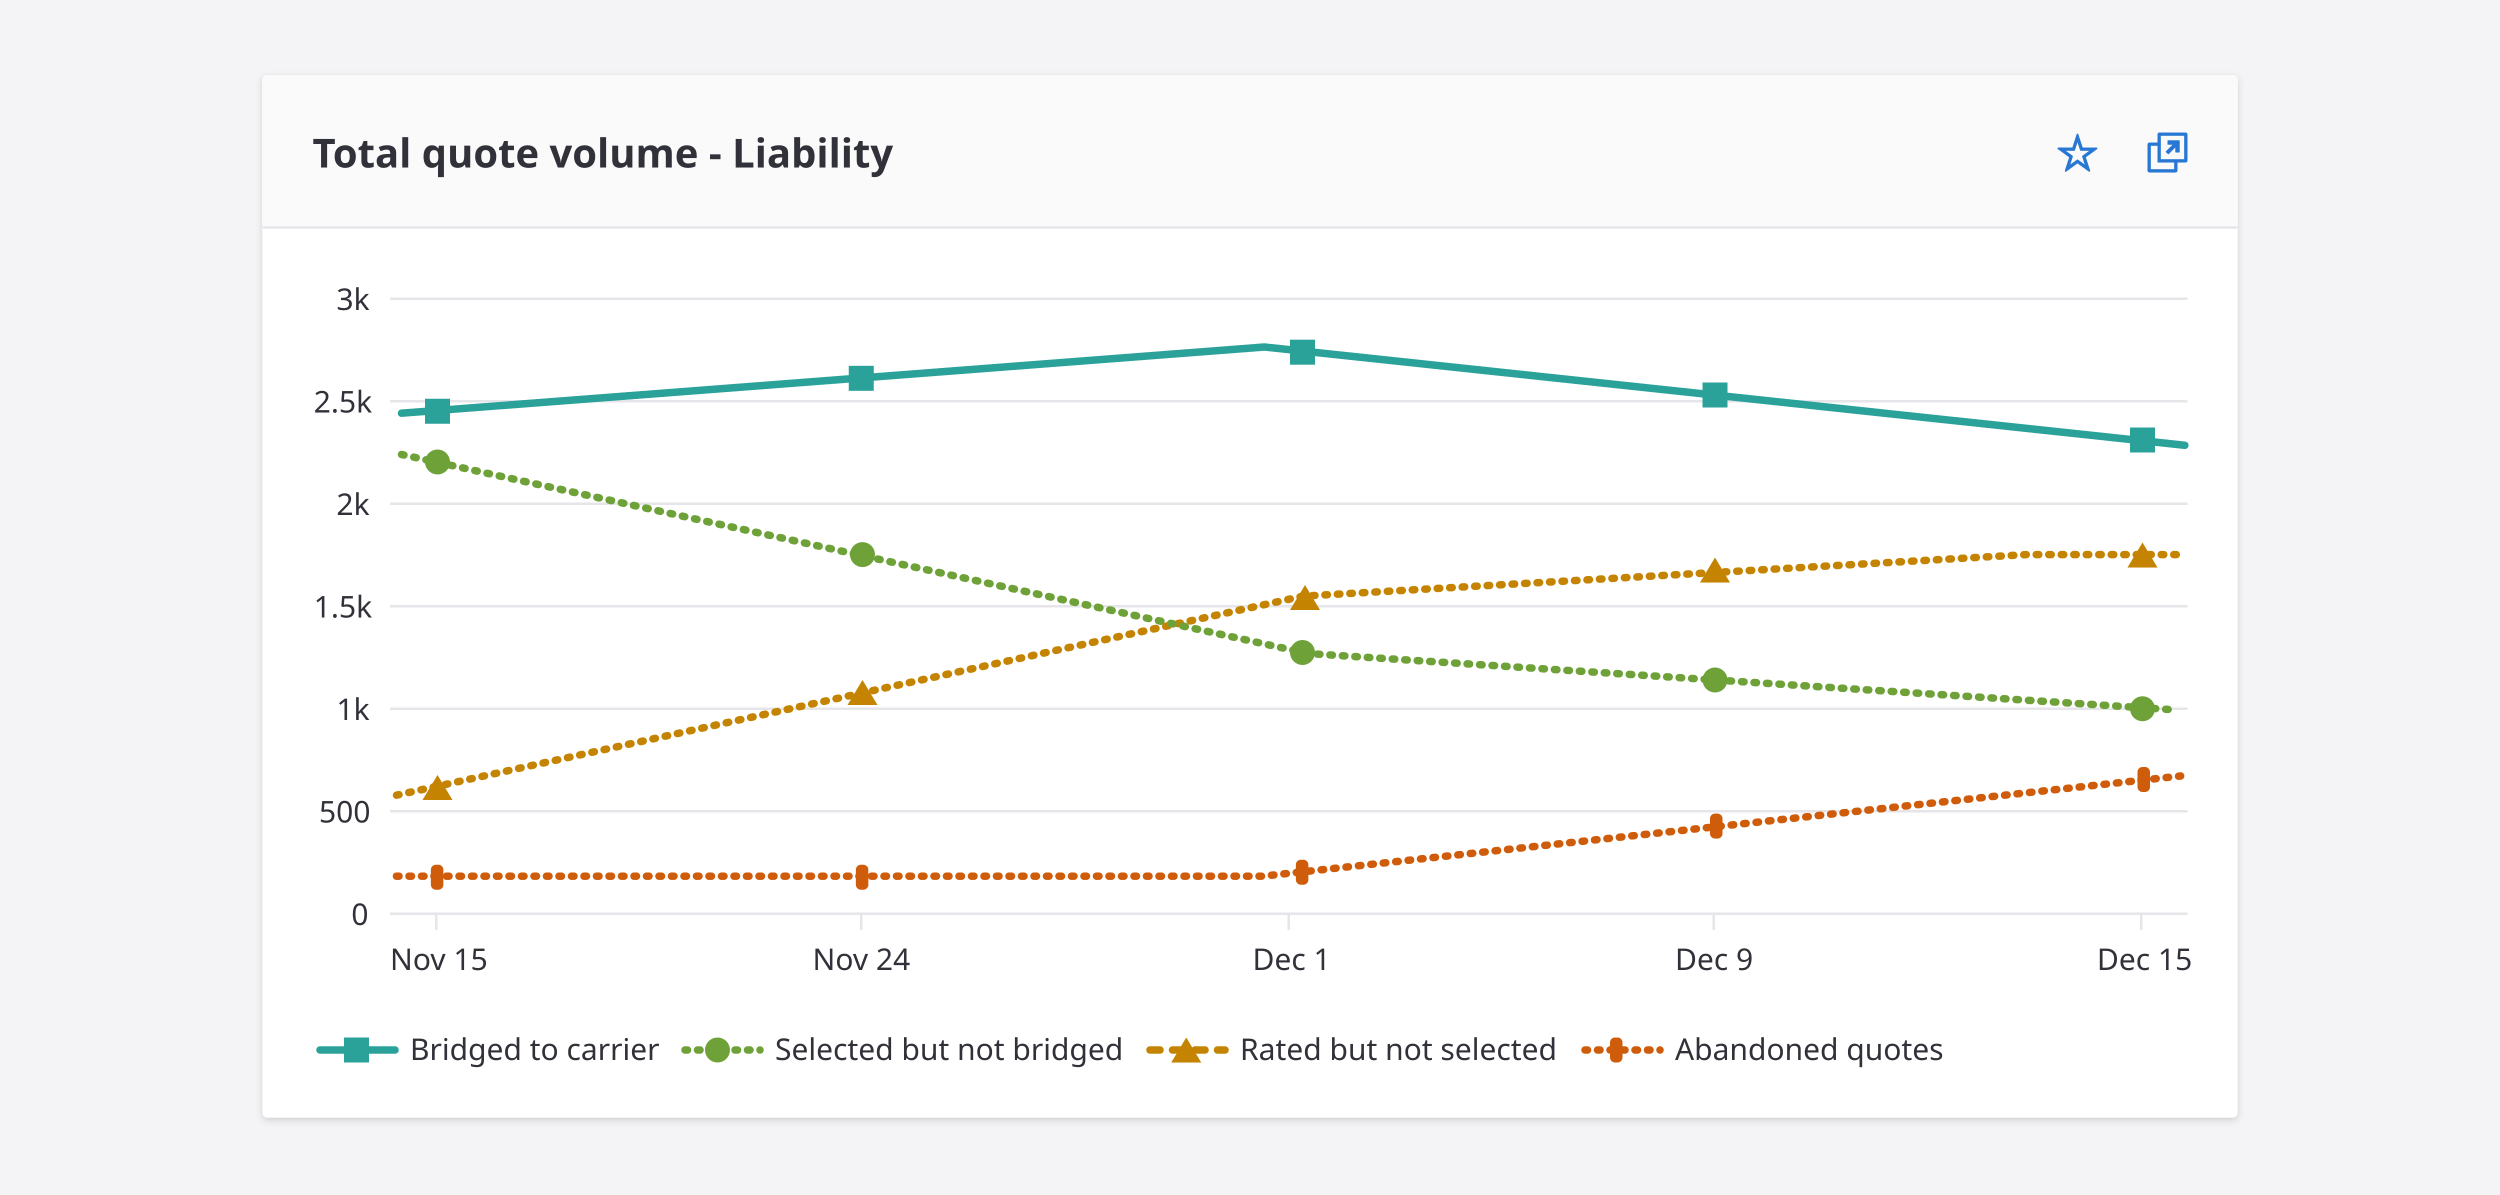
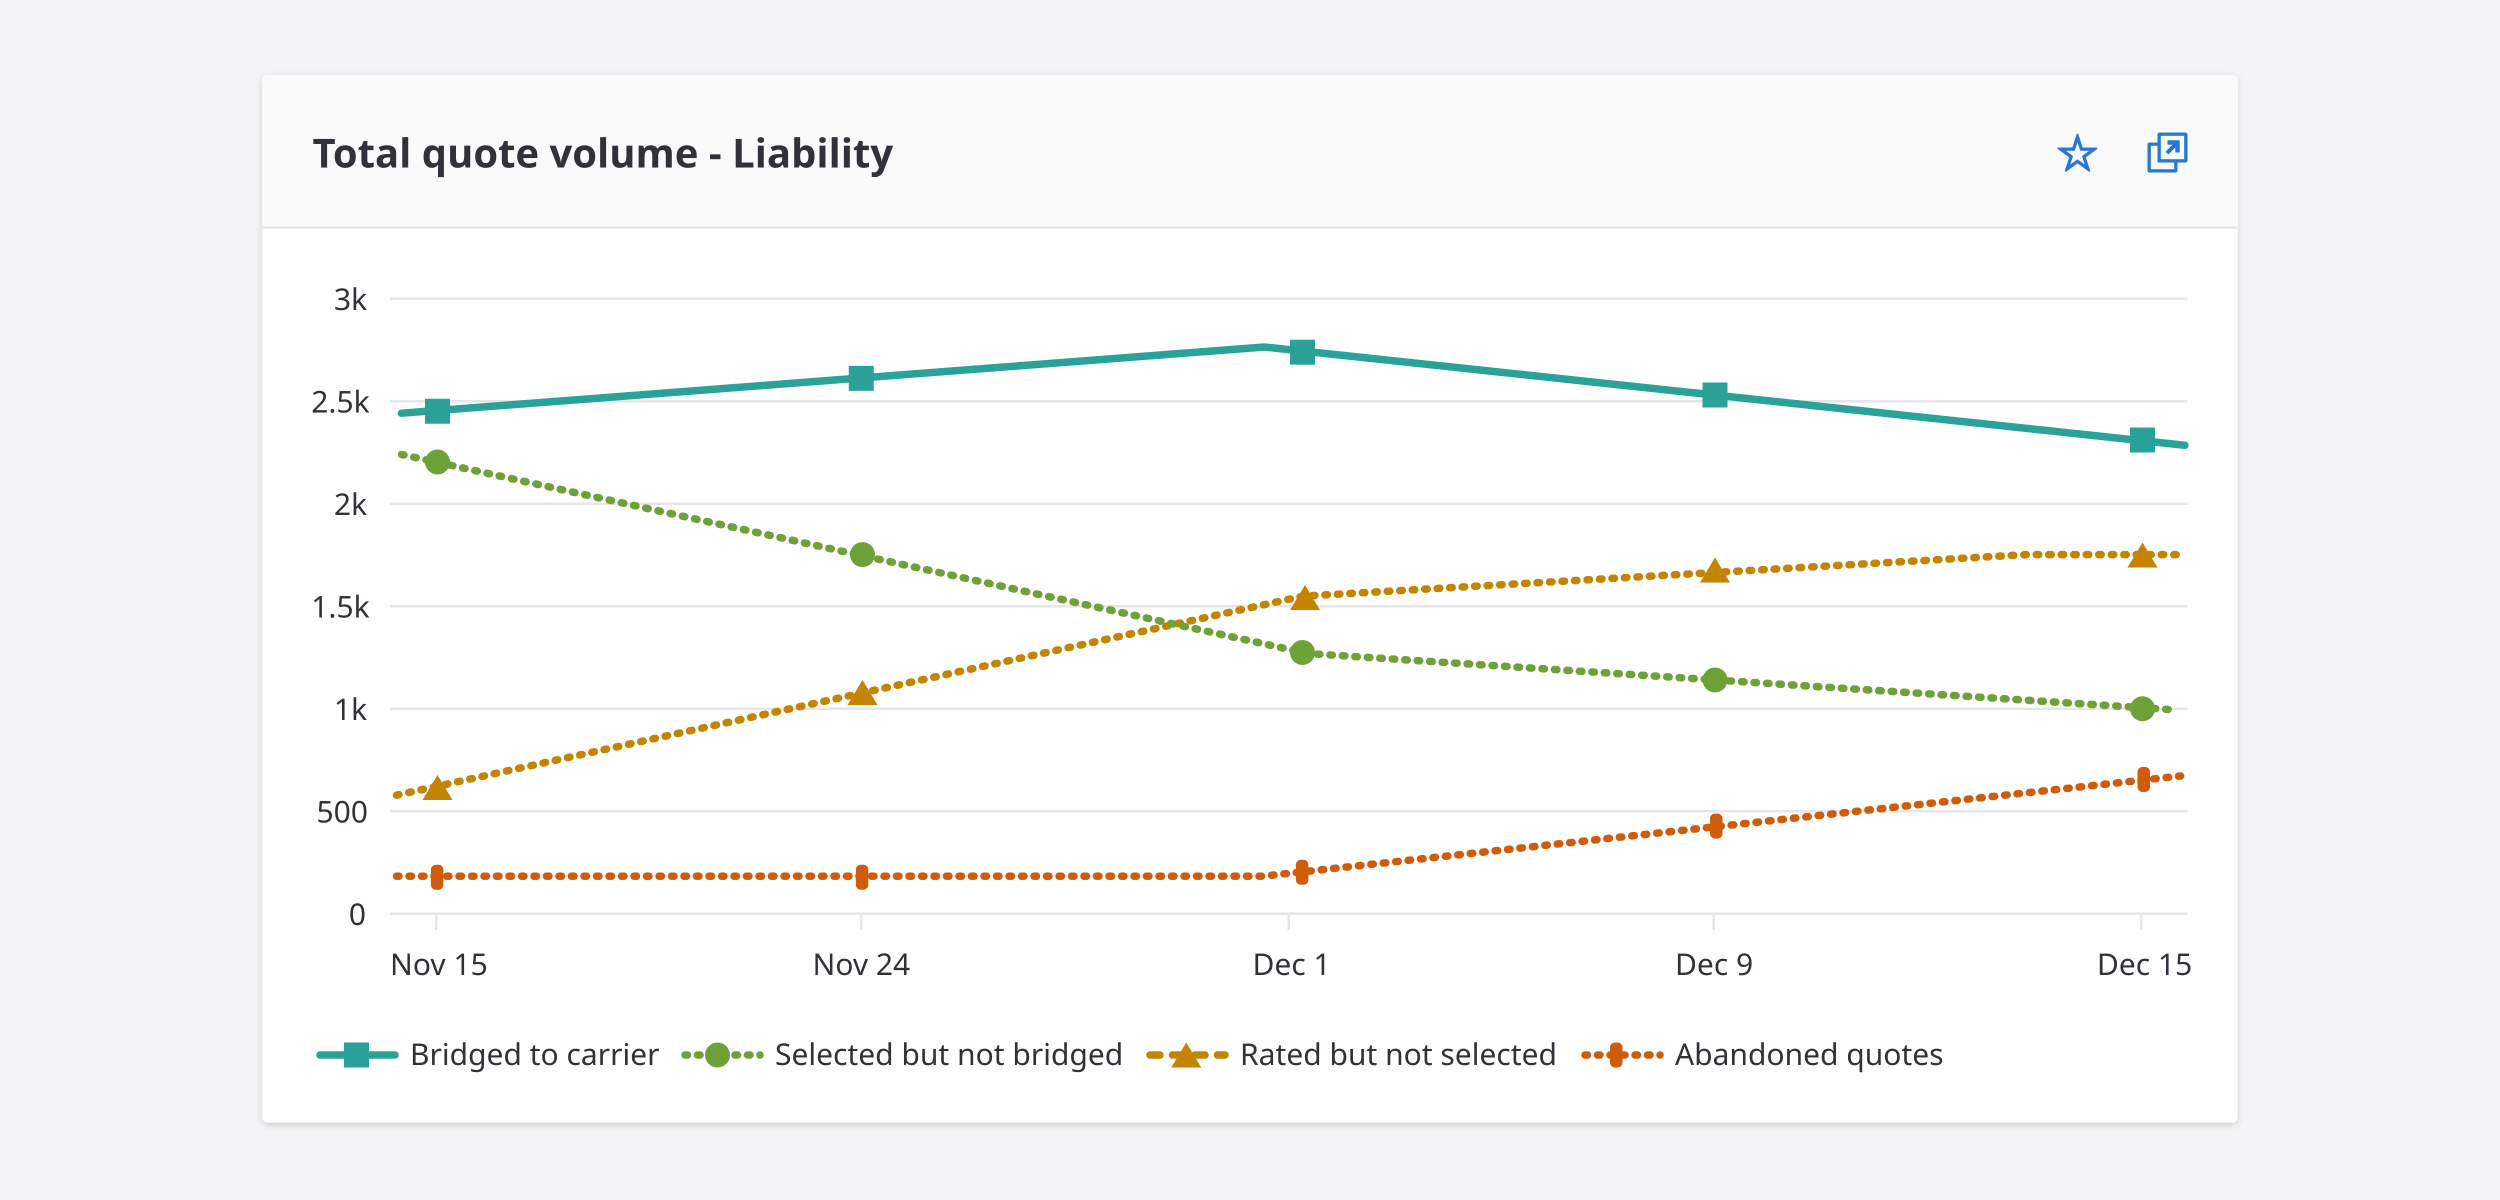
- <svg xmlns="http://www.w3.org/2000/svg" width="1000" height="478" viewBox="0 0 1000 478">
+ <svg xmlns="http://www.w3.org/2000/svg" width="1000" height="480" viewBox="0 0 1000 480">
  <defs>
-     <filter id="Card" x="100.5" y="26.5" width="799" height="426" filterUnits="userSpaceOnUse">
+     <filter id="Card" x="100.5" y="26.5" width="799" height="428" filterUnits="userSpaceOnUse">
      <feOffset dy="1" input="SourceAlpha" />
      <feGaussianBlur stdDeviation="1.5" result="blur" />
      <feFlood flood-opacity="0.161" />
      <feComposite operator="in" in2="blur" />
      <feComposite in="SourceGraphic" />
    </filter>
    <clipPath id="clip-line_chart_-_color">
-       <rect width="1000" height="478" />
+       <rect width="1000" height="480" />
    </clipPath>
  </defs>
  <g id="line_chart_-_color" data-name="line chart - color" clip-path="url(#clip-line_chart_-_color)">
-     <rect width="1000" height="478" fill="#f4f4f6" />
+     <rect width="1000" height="480" fill="#f4f4f6" />
    <g id="Card-2" data-name="Card" transform="translate(105 30)">
      <g transform="matrix(1, 0, 0, 1, -105, -30)" filter="url(#Card)">
-         <rect id="Card-3" data-name="Card" width="790" height="417" rx="2" transform="translate(105 30)" fill="#fff" />
+         <rect id="Card-3" data-name="Card" width="790" height="419" rx="2" transform="translate(105 30)" fill="#fff" />
      </g>
      <rect id="Card-4" data-name="Card" width="790" height="61" rx="2" fill="#fafafa" />
      <text id="Total_quote_volume_-_Liability" data-name="Total quote volume - Liability" transform="translate(20 37)" fill="#31313a" font-size="16" font-family="SegoeUI-Semibold, Segoe UI" font-weight="600">
        <tspan x="0" y="0">Total quote volume - Liability</tspan>
      </text>
      <line id="Line_27" data-name="Line 27" x2="790" transform="translate(0 61)" fill="none" stroke="#e6e6ea" stroke-width="1" />
      <g id="External" transform="translate(754 23)">
        <g id="Group_270302" data-name="Group 270302" transform="translate(0 0)">
          <g id="Group_270301" data-name="Group 270301">
            <path id="Path_101932" data-name="Path 101932" d="M8.169,8.655a.212.212,0,0,0,.3,0l2.642-2.639V7.8a.192.192,0,0,0,.2.2h1.376a.2.2,0,0,0,.2-.2V3.312a.2.2,0,0,0-.2-.2l-4.477,0a.21.21,0,0,0-.21.21V4.689a.2.2,0,0,0,.2.2H9.985L7.342,7.528a.214.214,0,0,0,0,.3Z" fill="#2777d3" />
            <path id="Path_101933" data-name="Path 101933" d="M15.24,0H4.76A.762.762,0,0,0,4,.76V4H.76A.762.762,0,0,0,0,4.76V15.24A.762.762,0,0,0,.76,16H11.24a.762.762,0,0,0,.76-.76V12h3.24a.762.762,0,0,0,.76-.76V.76A.762.762,0,0,0,15.24,0ZM10.667,14.667H1.333V5.333H4V12h6.667Zm4-4H5.333V1.333h9.334Z" fill="#2777d3" />
          </g>
          <rect id="Rectangle_11495" data-name="Rectangle 11495" width="16" height="16" transform="translate(0.001 0)" fill="none" />
        </g>
      </g>
      <g id="Favorite-empty" transform="translate(718 23)">
        <g id="Group_270307" data-name="Group 270307">
          <path id="Path_101936" data-name="Path 101936" d="M8.8,6.412l.225.691a.332.332,0,0,0,.317.23h3.313L10.561,8.854l-.587.427a.334.334,0,0,0-.122.372l.225.691.8,2.46-2.092-1.52L8.2,10.857a.333.333,0,0,0-.392,0l-.588.427L5.124,12.8l.8-2.46.225-.691a.334.334,0,0,0-.122-.372l-.587-.427L3.346,7.333H6.659a.332.332,0,0,0,.317-.23L7.2,6.412,8,3.952ZM8,.453A.359.359,0,0,0,7.653.7L5.933,6H.366a.365.365,0,0,0-.215.66l4.5,3.272-1.72,5.3a.364.364,0,0,0,.561.408L8,12.363l4.5,3.272a.364.364,0,0,0,.561-.408l-1.72-5.3,4.5-3.272A.365.365,0,0,0,15.634,6H10.067L8.347.7A.359.359,0,0,0,8,.453Z" transform="translate(0)" fill="#2777d3" />
          <rect id="Rectangle_11503" data-name="Rectangle 11503" width="16" height="16" transform="translate(0)" fill="none" />
        </g>
      </g>
      <g id="Group_270725" data-name="Group 270725" transform="translate(411 3)">
-         <rect id="Rectangle_11765" data-name="Rectangle 11765" width="10" height="10" transform="translate(-378.402 382)" fill="#2aa29a" />
-         <text id="Selected_but_not_bridged" data-name="Selected but not bridged" transform="translate(-206 391)" fill="#31313a" font-size="12" font-family="SegoeUI, Segoe UI">
+         <rect id="Rectangle_11765" data-name="Rectangle 11765" width="10" height="10" transform="translate(-378.402 384)" fill="#2aa29a" />
+         <text id="Selected_but_not_bridged" data-name="Selected but not bridged" transform="translate(-206 393)" fill="#31313a" font-size="12" font-family="SegoeUI, Segoe UI">
          <tspan x="0" y="0">Selected but not bridged</tspan>
        </text>
-         <text id="Rated_but_not_selected" data-name="Rated but not selected" transform="translate(-20 391)" fill="#31313a" font-size="12" font-family="SegoeUI, Segoe UI">
+         <text id="Rated_but_not_selected" data-name="Rated but not selected" transform="translate(-20 393)" fill="#31313a" font-size="12" font-family="SegoeUI, Segoe UI">
          <tspan x="0" y="0">Rated but not selected</tspan>
        </text>
-         <text id="Bridged_to_carrier" data-name="Bridged to carrier" transform="translate(-352 391)" fill="#31313a" font-size="12" font-family="SegoeUI, Segoe UI">
+         <text id="Bridged_to_carrier" data-name="Bridged to carrier" transform="translate(-352 393)" fill="#31313a" font-size="12" font-family="SegoeUI, Segoe UI">
          <tspan x="0" y="0">Bridged to carrier</tspan>
        </text>
-         <circle id="Ellipse_2102" data-name="Ellipse 2102" cx="5" cy="5" r="5" transform="translate(-234 382)" fill="#6ea239" />
-         <path id="Polygon_1" data-name="Polygon 1" d="M6,0l6,10H0Z" transform="translate(-47.499 382)" fill="#c48402" />
-         <line id="Line_2622" data-name="Line 2622" x2="30" transform="translate(-241.999 387)" fill="none" stroke="#6ea239" stroke-linecap="round" stroke-width="3" stroke-dasharray="1 4" />
-         <line id="Line_2623" data-name="Line 2623" x2="30" transform="translate(-56 387)" fill="none" stroke="#c48402" stroke-linecap="round" stroke-width="3" stroke-dasharray="4 5" />
-         <line id="Line_2624" data-name="Line 2624" x2="30" transform="translate(-388 387)" fill="none" stroke="#2aa29a" stroke-linecap="round" stroke-width="3" />
-         <text id="Abandoned_quotes" data-name="Abandoned quotes" transform="translate(154 391)" fill="#31313a" font-size="12" font-family="SegoeUI, Segoe UI">
+         <circle id="Ellipse_2102" data-name="Ellipse 2102" cx="5" cy="5" r="5" transform="translate(-234 384)" fill="#6ea239" />
+         <path id="Polygon_1" data-name="Polygon 1" d="M6,0l6,10H0Z" transform="translate(-47.499 384)" fill="#c48402" />
+         <line id="Line_2622" data-name="Line 2622" x2="30" transform="translate(-241.999 389)" fill="none" stroke="#6ea239" stroke-linecap="round" stroke-width="3" stroke-dasharray="1 4" />
+         <line id="Line_2623" data-name="Line 2623" x2="30" transform="translate(-56 389)" fill="none" stroke="#c48402" stroke-linecap="round" stroke-width="3" stroke-dasharray="4 5" />
+         <line id="Line_2624" data-name="Line 2624" x2="30" transform="translate(-388 389)" fill="none" stroke="#2aa29a" stroke-linecap="round" stroke-width="3" />
+         <text id="Abandoned_quotes" data-name="Abandoned quotes" transform="translate(154 393)" fill="#31313a" font-size="12" font-family="SegoeUI, Segoe UI">
          <tspan x="0" y="0">Abandoned quotes</tspan>
        </text>
-         <line id="Line_2626" data-name="Line 2626" x2="30" transform="translate(118 387)" fill="none" stroke="#cf5c0a" stroke-linecap="round" stroke-width="3" stroke-dasharray="1 4" />
-         <rect id="Rectangle_11777" data-name="Rectangle 11777" width="5" height="10" rx="2" transform="translate(128 382)" fill="#cf5c0a" />
+         <line id="Line_2626" data-name="Line 2626" x2="30" transform="translate(118 389)" fill="none" stroke="#cf5c0a" stroke-linecap="round" stroke-width="3" stroke-dasharray="1 4" />
+         <rect id="Rectangle_11777" data-name="Rectangle 11777" width="5" height="10" rx="2" transform="translate(128 384)" fill="#cf5c0a" />
        <rect id="Rectangle_11693" data-name="Rectangle 11693" width="719" height="1" transform="translate(359 333) rotate(180)" fill="#e6e6ea" />
        <rect id="Rectangle_11694" data-name="Rectangle 11694" width="719" height="1" transform="translate(359 292) rotate(180)" fill="#e6e6ea" />
        <rect id="Rectangle_11695" data-name="Rectangle 11695" width="719" height="1" transform="translate(359 251) rotate(180)" fill="#e6e6ea" />
        <rect id="Rectangle_11696" data-name="Rectangle 11696" width="719" height="1" transform="translate(359 210) rotate(180)" fill="#e6e6ea" />
        <rect id="Rectangle_11697" data-name="Rectangle 11697" width="719" height="1" transform="translate(359 169) rotate(180)" fill="#e6e6ea" />
        <rect id="Rectangle_11698" data-name="Rectangle 11698" width="719" height="1" transform="translate(359 128) rotate(180)" fill="#e6e6ea" />
        <rect id="Rectangle_11699" data-name="Rectangle 11699" width="719" height="1" transform="translate(359 87) rotate(180)" fill="#e6e6ea" />
        <rect id="Rectangle_11578" data-name="Rectangle 11578" width="6" height="1" transform="translate(-341 333) rotate(90)" fill="#e6e6ea" />
        <rect id="Rectangle_11578-2" data-name="Rectangle 11578" width="6" height="1" transform="translate(-171 333) rotate(90)" fill="#e6e6ea" />
        <rect id="Rectangle_11578-3" data-name="Rectangle 11578" width="6" height="1" transform="translate(341 333) rotate(90)" fill="#e6e6ea" />
-         <text id="_3k" data-name="3k" transform="translate(-369 91)" fill="#31313a" font-size="12" font-family="SegoeUI, Segoe UI">
+         <text id="_3k" data-name="3k" transform="translate(-370 91)" fill="#31313a" font-size="12" font-family="SegoeUI, Segoe UI">
          <tspan x="-12.434" y="0">3k</tspan>
        </text>
-         <text id="_2.5k" data-name="2.5k" transform="translate(-369 132)" fill="#31313a" font-size="12" font-family="SegoeUI, Segoe UI">
+         <text id="_2.5k" data-name="2.5k" transform="translate(-370 132)" fill="#31313a" font-size="12" font-family="SegoeUI, Segoe UI">
          <tspan x="-21.504" y="0">2.5k</tspan>
        </text>
-         <text id="_0" data-name="0" transform="translate(-369 337)" fill="#31313a" font-size="12" font-family="SegoeUI, Segoe UI">
+         <text id="_0" data-name="0" transform="translate(-370 337)" fill="#31313a" font-size="12" font-family="SegoeUI, Segoe UI">
          <tspan x="-6.469" y="0">0</tspan>
        </text>
-         <text id="_500" data-name="500" transform="translate(-369 296)" fill="#31313a" font-size="12" font-family="SegoeUI, Segoe UI">
+         <text id="_500" data-name="500" transform="translate(-370 296)" fill="#31313a" font-size="12" font-family="SegoeUI, Segoe UI">
          <tspan x="-19.406" y="0">500</tspan>
        </text>
-         <text id="_1k" data-name="1k" transform="translate(-369 255)" fill="#31313a" font-size="12" font-family="SegoeUI, Segoe UI">
+         <text id="_1k" data-name="1k" transform="translate(-370 255)" fill="#31313a" font-size="12" font-family="SegoeUI, Segoe UI">
          <tspan x="-12.434" y="0">1k</tspan>
        </text>
-         <text id="_1.5k" data-name="1.5k" transform="translate(-369 214)" fill="#31313a" font-size="12" font-family="SegoeUI, Segoe UI">
+         <text id="_1.5k" data-name="1.5k" transform="translate(-370 214)" fill="#31313a" font-size="12" font-family="SegoeUI, Segoe UI">
          <tspan x="-21.504" y="0">1.5k</tspan>
        </text>
-         <text id="_2k" data-name="2k" transform="translate(-369 173)" fill="#31313a" font-size="12" font-family="SegoeUI, Segoe UI">
+         <text id="_2k" data-name="2k" transform="translate(-370 173)" fill="#31313a" font-size="12" font-family="SegoeUI, Segoe UI">
          <tspan x="-12.434" y="0">2k</tspan>
        </text>
-         <text id="Nov_15" data-name="Nov 15" transform="translate(-341 355)" fill="#31313a" font-size="12" font-family="SegoeUI, Segoe UI">
+         <text id="Nov_15" data-name="Nov 15" transform="translate(-341 357)" fill="#31313a" font-size="12" font-family="SegoeUI, Segoe UI">
          <tspan x="-18.99" y="0">Nov 15</tspan>
        </text>
-         <text id="Dec_15" data-name="Dec 15" transform="translate(341 355)" fill="#31313a" font-size="12" font-family="SegoeUI, Segoe UI">
+         <text id="Dec_15" data-name="Dec 15" transform="translate(341 357)" fill="#31313a" font-size="12" font-family="SegoeUI, Segoe UI">
          <tspan x="-18.229" y="0">Dec 15</tspan>
        </text>
-         <text id="Nov_24" data-name="Nov 24" transform="translate(-172 355)" fill="#31313a" font-size="12" font-family="SegoeUI, Segoe UI">
+         <text id="Nov_24" data-name="Nov 24" transform="translate(-172 357)" fill="#31313a" font-size="12" font-family="SegoeUI, Segoe UI">
          <tspan x="-18.99" y="0">Nov 24</tspan>
        </text>
        <rect id="Rectangle_11723" data-name="Rectangle 11723" width="6" height="1" transform="translate(170 333) rotate(90)" fill="#e6e6ea" />
-         <text id="Dec_9" data-name="Dec 9" transform="translate(169 355)" fill="#31313a" font-size="12" font-family="SegoeUI, Segoe UI">
+         <text id="Dec_9" data-name="Dec 9" transform="translate(169 357)" fill="#31313a" font-size="12" font-family="SegoeUI, Segoe UI">
          <tspan x="-14.994" y="0">Dec 9</tspan>
        </text>
        <rect id="Rectangle_11724" data-name="Rectangle 11724" width="6" height="1" transform="translate(0 333) rotate(90)" fill="#e6e6ea" />
-         <text id="Dec_1" data-name="Dec 1" transform="translate(0 355)" fill="#31313a" font-size="12" font-family="SegoeUI, Segoe UI">
+         <text id="Dec_1" data-name="Dec 1" transform="translate(0 357)" fill="#31313a" font-size="12" font-family="SegoeUI, Segoe UI">
          <tspan x="-14.994" y="0">Dec 1</tspan>
        </text>
        <path id="Path_103565" data-name="Path 103565" d="M892.5,491.091l345.109-26.479,368.24,39.321" transform="translate(-1247.904 -358.813)" fill="none" stroke="#2aa29a" stroke-linecap="round" stroke-linejoin="round" stroke-width="3" />
        <path id="Path_103556" data-name="Path 103556" d="M890.519,643.89l362.614-79.617,289.245-16.615h63.775" transform="translate(-1247.904 -358.813)" fill="none" stroke="#c48402" stroke-linecap="round" stroke-linejoin="round" stroke-width="3" stroke-dasharray="1 4" />
        <rect id="Rectangle_11766" data-name="Rectangle 11766" width="10" height="10" transform="translate(-346 126.5)" fill="#2aa29a" />
        <rect id="Rectangle_11767" data-name="Rectangle 11767" width="10" height="10" transform="translate(-176.5 113.328)" fill="#2aa29a" />
        <rect id="Rectangle_11768" data-name="Rectangle 11768" width="10" height="10" transform="translate(0 102.875)" fill="#2aa29a" />
        <rect id="Rectangle_11769" data-name="Rectangle 11769" width="10" height="10" transform="translate(165 120)" fill="#2aa29a" />
        <rect id="Rectangle_11770" data-name="Rectangle 11770" width="10" height="10" transform="translate(336 138)" fill="#2aa29a" />
        <path id="Path_103567" data-name="Path 103567" d="M891.15,491.672h346.455L1590.9,453.1l13.9-1.517" transform="translate(-1248.558 -174.192)" fill="none" stroke="#cf5c0a" stroke-linecap="round" stroke-linejoin="round" stroke-width="3" stroke-dasharray="1 4" />
        <rect id="Rectangle_11778" data-name="Rectangle 11778" width="5" height="10" rx="2" transform="translate(-343.654 312.898)" fill="#cf5c0a" />
        <rect id="Rectangle_11779" data-name="Rectangle 11779" width="5" height="10" rx="2" transform="translate(-173.654 312.898)" fill="#cf5c0a" />
        <rect id="Rectangle_11780" data-name="Rectangle 11780" width="5" height="10" rx="2" transform="translate(2.346 310.898)" fill="#cf5c0a" />
        <rect id="Rectangle_11781" data-name="Rectangle 11781" width="5" height="10" rx="2" transform="translate(168 292.435)" fill="#cf5c0a" />
        <rect id="Rectangle_11782" data-name="Rectangle 11782" width="5" height="10" rx="2" transform="translate(339 273.798)" fill="#cf5c0a" />
        <path id="Path_103556-2" data-name="Path 103556" d="M890.519,527.35l362.614,79.617,347.794,22.6" transform="translate(-1245.904 -378.556)" fill="none" stroke="#6ea239" stroke-linecap="round" stroke-linejoin="round" stroke-width="3" stroke-dasharray="1 4" />
        <circle id="Ellipse_2105" data-name="Ellipse 2105" cx="5" cy="5" r="5" transform="translate(-346 146.798)" fill="#6ea239" />
        <circle id="Ellipse_2106" data-name="Ellipse 2106" cx="5" cy="5" r="5" transform="translate(-176 183.844)" fill="#6ea239" />
        <circle id="Ellipse_2107" data-name="Ellipse 2107" cx="5" cy="5" r="5" transform="translate(0 223)" fill="#6ea239" />
        <circle id="Ellipse_2108" data-name="Ellipse 2108" cx="5" cy="5" r="5" transform="translate(165 234)" fill="#6ea239" />
        <circle id="Ellipse_2109" data-name="Ellipse 2109" cx="5" cy="5" r="5" transform="translate(336 245.5)" fill="#6ea239" />
        <path id="Polygon_2" data-name="Polygon 2" d="M6,0l6,10H0Z" transform="translate(-347 277)" fill="#c48402" />
        <path id="Polygon_3" data-name="Polygon 3" d="M6,0l6,10H0Z" transform="translate(-177 239)" fill="#c48402" />
        <path id="Polygon_4" data-name="Polygon 4" d="M6,0l6,10H0Z" transform="translate(0 201)" fill="#c48402" />
        <path id="Polygon_5" data-name="Polygon 5" d="M6,0l6,10H0Z" transform="translate(164 190)" fill="#c48402" />
        <path id="Polygon_6" data-name="Polygon 6" d="M6,0l6,10H0Z" transform="translate(335 184)" fill="#c48402" />
      </g>
    </g>
  </g>
</svg>
